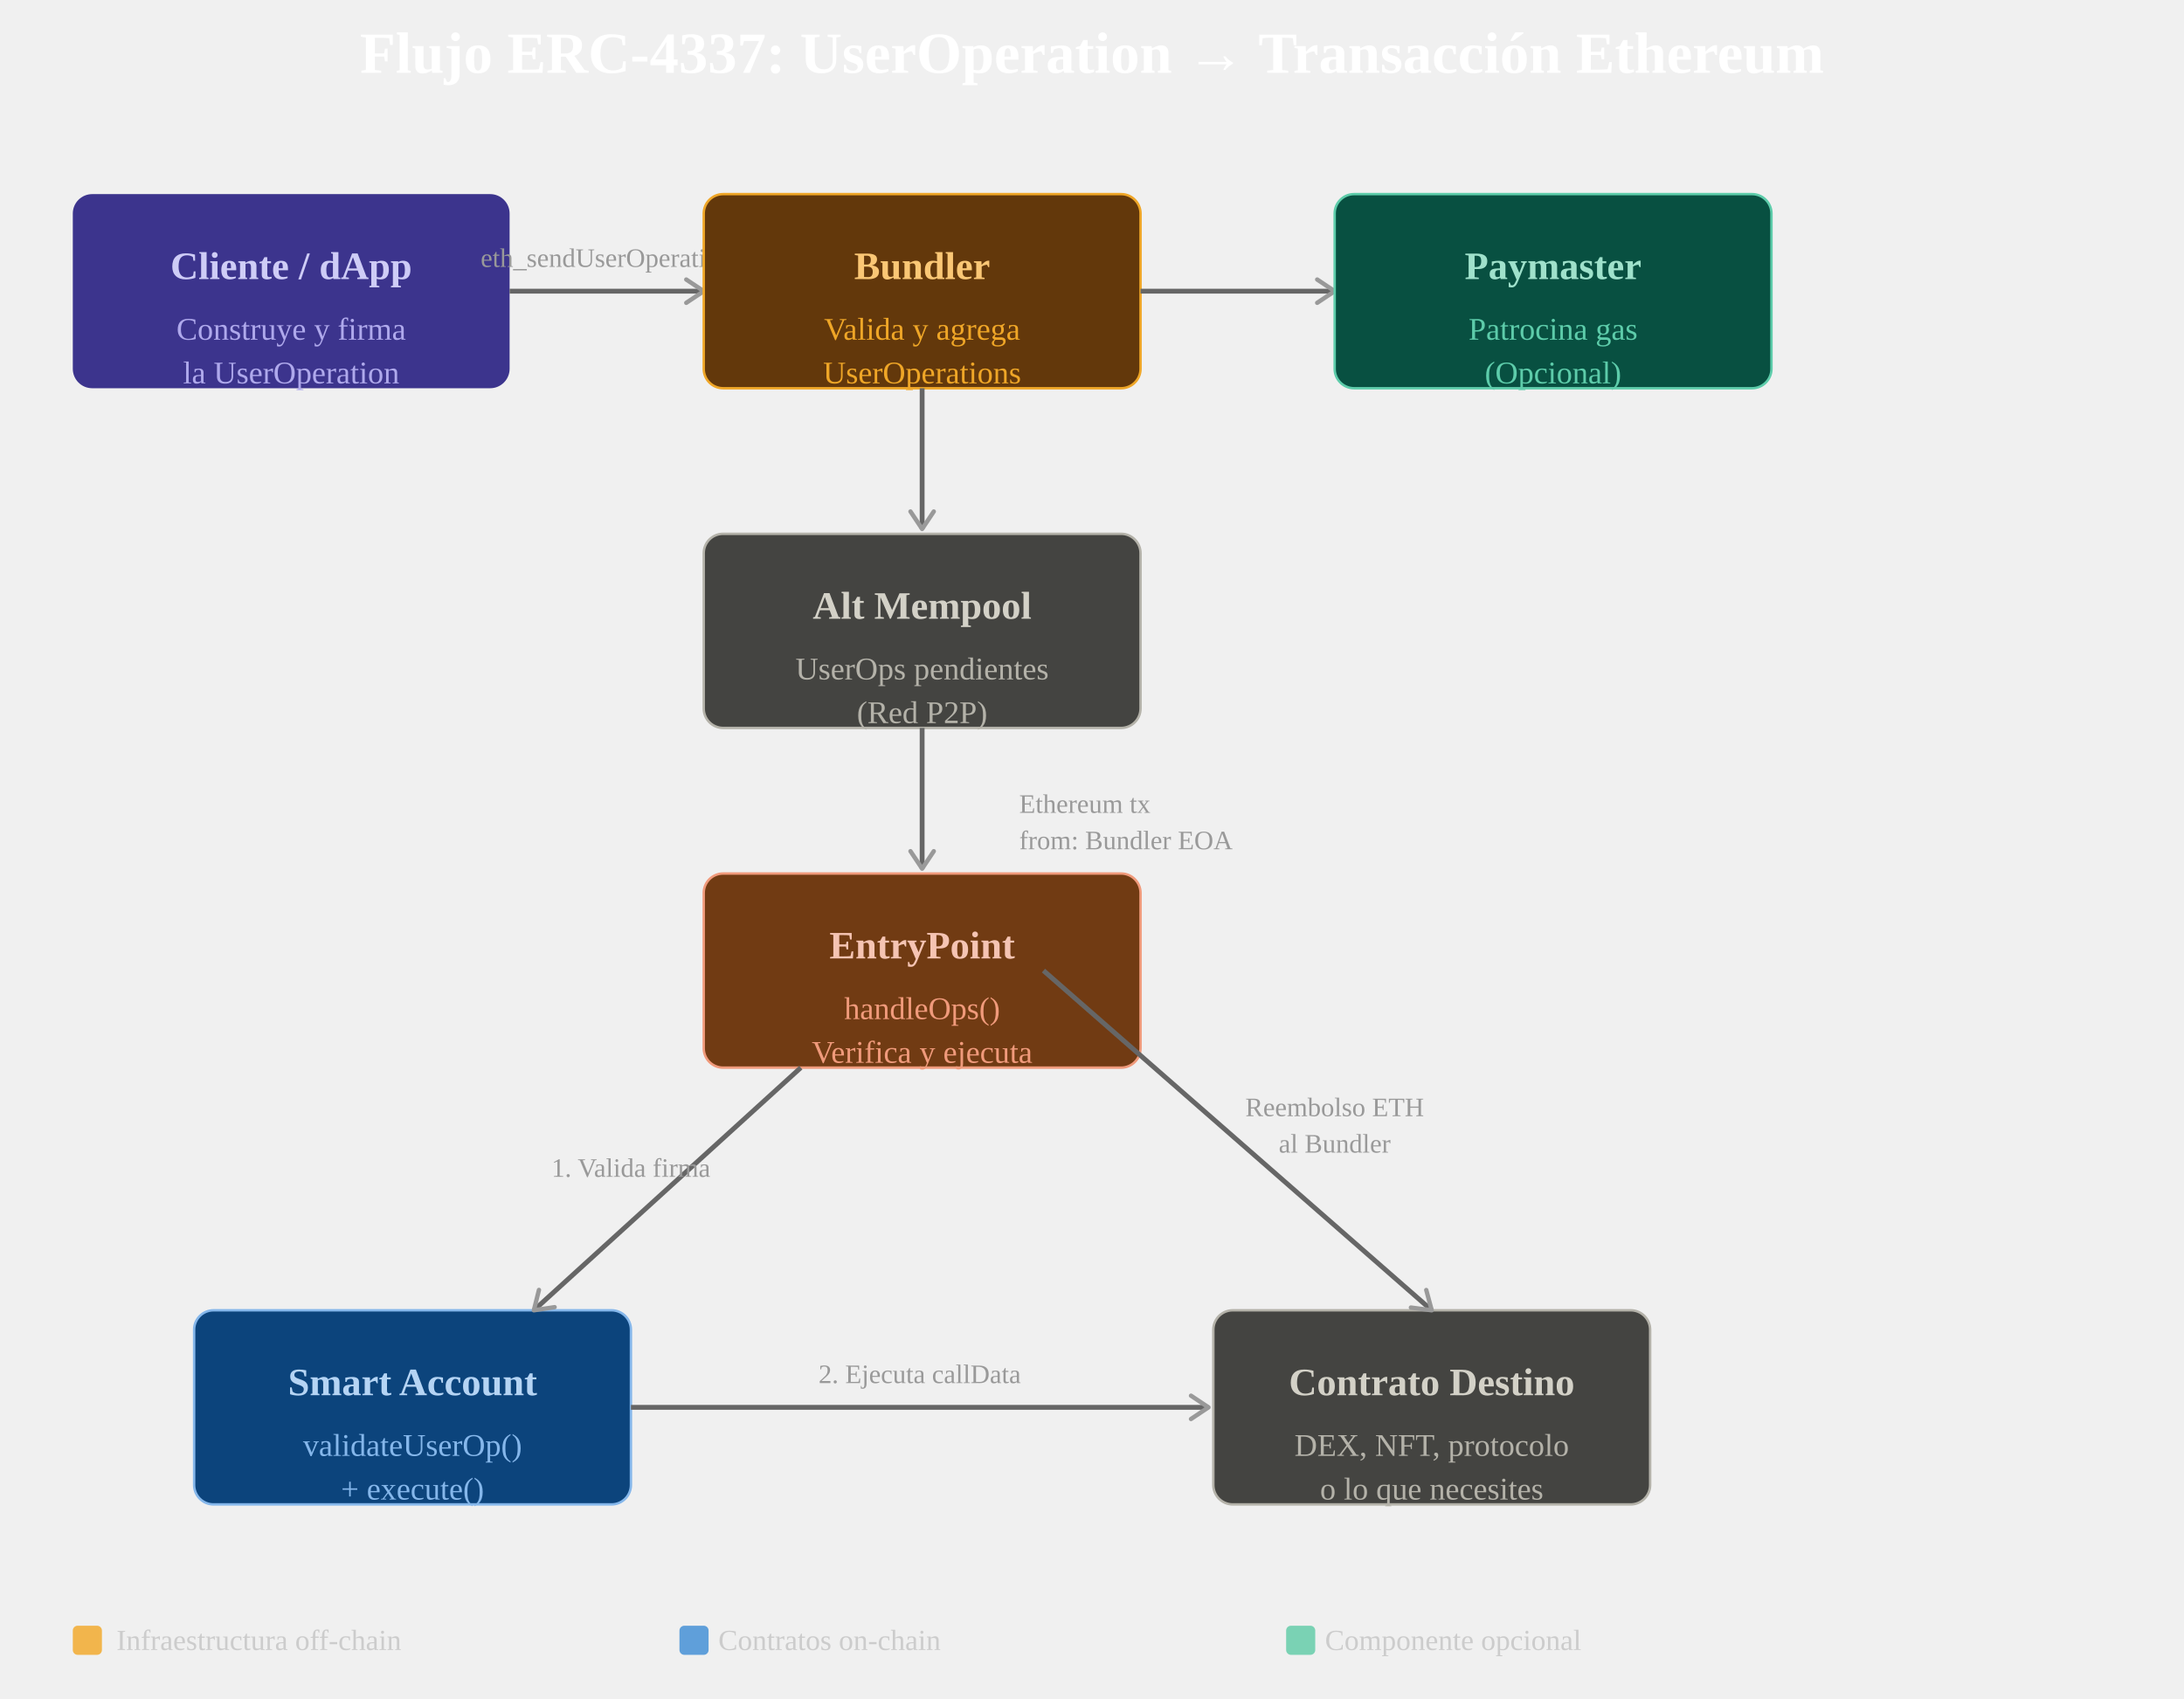
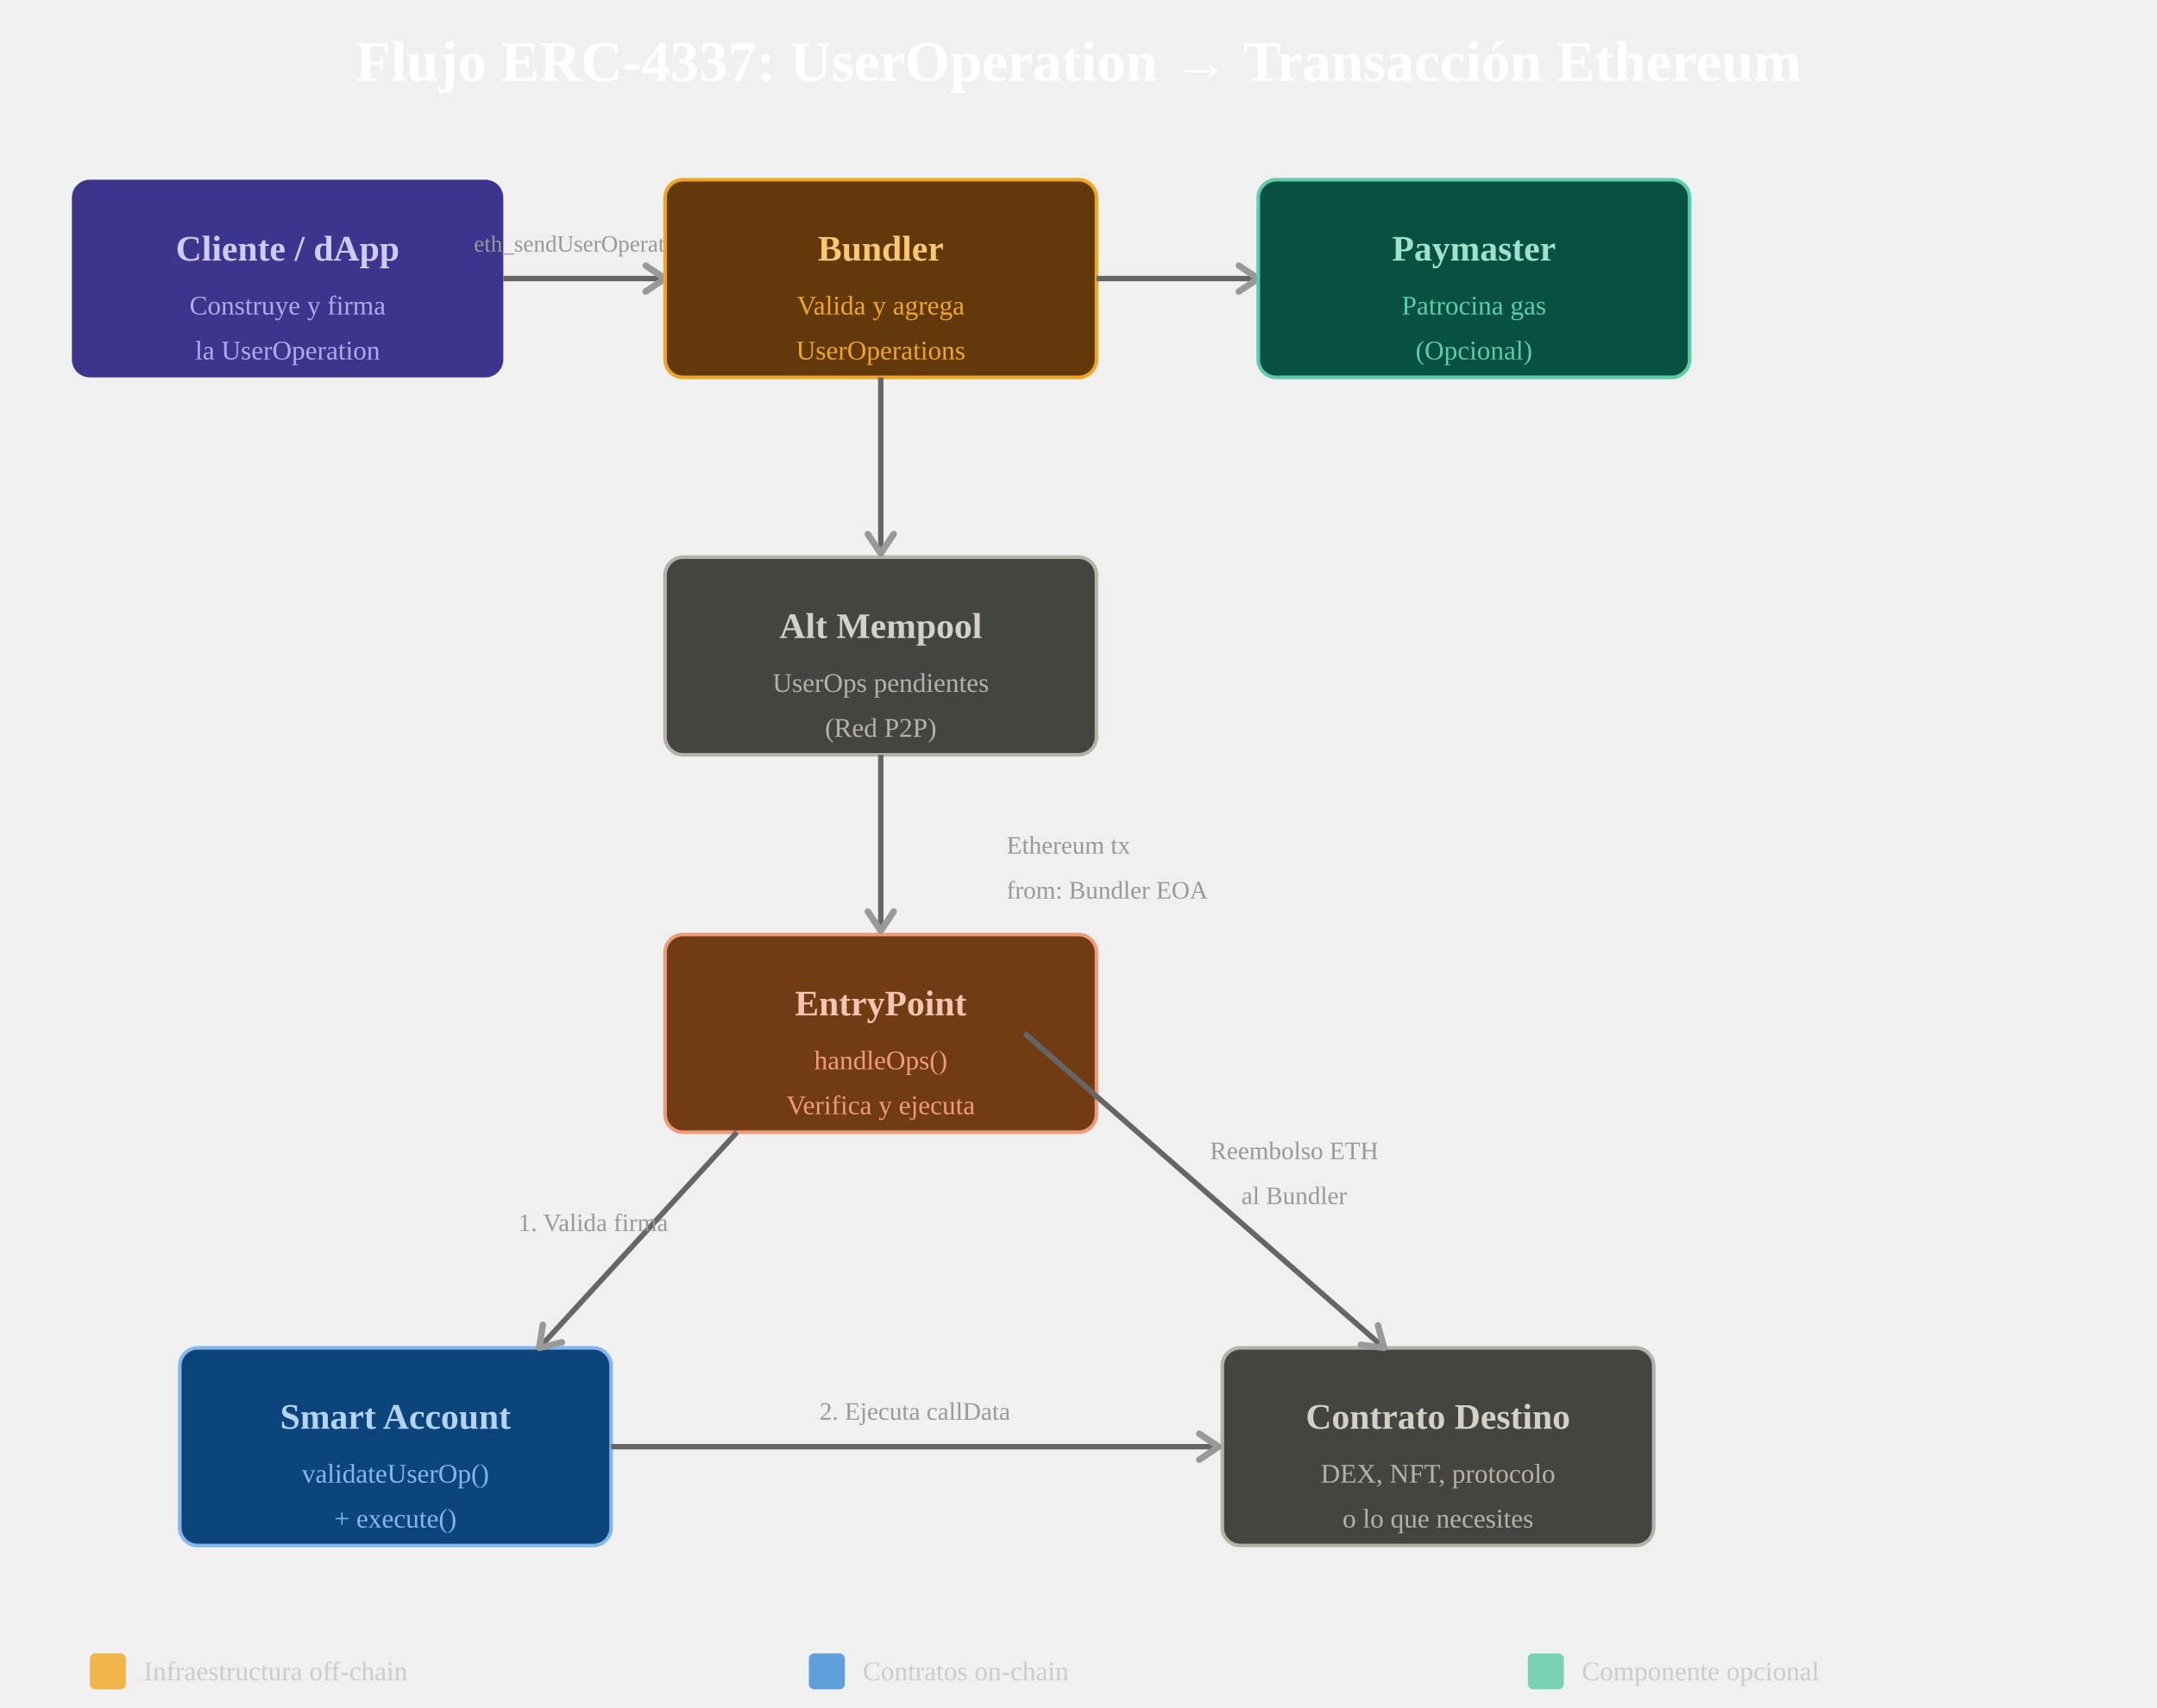
- <svg xmlns="http://www.w3.org/2000/svg" width="100%" viewBox="0 0 900 700" style="background-color: #1a1a1a;">
+ <svg xmlns="http://www.w3.org/2000/svg" width="100%" viewBox="0 0 1200 950" style="background-color: #1a1a1a;">
  <defs>
    <marker id="arrow" viewBox="0 0 10 10" refX="8" refY="5" markerWidth="6" markerHeight="6" orient="auto-start-reverse">
-       <path d="M2 1L8 5L2 9" fill="none" stroke="#999" stroke-width="1.5" stroke-linecap="round" stroke-linejoin="round" />
+       <path d="M2 1L8 5L2 9" fill="none" stroke="#999" stroke-width="2" stroke-linecap="round" stroke-linejoin="round" />
    </marker>
  </defs>
-   <text x="450" y="30" text-anchor="middle" font-size="24" font-weight="bold" fill="#fff">Flujo ERC-4337: UserOperation → Transacción Ethereum</text>
-   <rect x="30" y="80" width="180" height="80" rx="8" fill="#3c348d" stroke="#afade" stroke-width="1" />
-   <text x="120" y="115" text-anchor="middle" font-size="16" font-weight="bold" fill="#ceccf6">Cliente / dApp</text>
-   <text x="120" y="140" text-anchor="middle" font-size="13" fill="#afa9ec">Construye y firma</text>
-   <text x="120" y="158" text-anchor="middle" font-size="13" fill="#afa9ec">la UserOperation</text>
-   <line x1="210" y1="120" x2="290" y2="120" marker-end="url(#arrow)" stroke="#666" stroke-width="2" />
-   <text x="250" y="110" text-anchor="middle" font-size="11" fill="#999">eth_sendUserOperation</text>
-   <rect x="290" y="80" width="180" height="80" rx="8" fill="#63380b" stroke="#efa627" stroke-width="1" />
-   <text x="380" y="115" text-anchor="middle" font-size="16" font-weight="bold" fill="#fac775">Bundler</text>
-   <text x="380" y="140" text-anchor="middle" font-size="13" fill="#efa627">Valida y agrega</text>
-   <text x="380" y="158" text-anchor="middle" font-size="13" fill="#efa627">UserOperations</text>
-   <line x1="470" y1="120" x2="550" y2="120" marker-end="url(#arrow)" stroke="#666" stroke-width="2" />
-   <rect x="550" y="80" width="180" height="80" rx="8" fill="#085041" stroke="#5dccaa" stroke-width="1" />
-   <text x="640" y="115" text-anchor="middle" font-size="16" font-weight="bold" fill="#9fe1cb">Paymaster</text>
-   <text x="640" y="140" text-anchor="middle" font-size="13" fill="#5dccaa">Patrocina gas</text>
-   <text x="640" y="158" text-anchor="middle" font-size="13" fill="#5dccaa">(Opcional)</text>
-   <rect x="290" y="220" width="180" height="80" rx="8" fill="#444441" stroke="#b4b2a9" stroke-width="1" />
-   <text x="380" y="255" text-anchor="middle" font-size="16" font-weight="bold" fill="#d3d1c7">Alt Mempool</text>
-   <text x="380" y="280" text-anchor="middle" font-size="13" fill="#b4b2a9">UserOps pendientes</text>
-   <text x="380" y="298" text-anchor="middle" font-size="13" fill="#b4b2a9">(Red P2P)</text>
-   <line x1="380" y1="160" x2="380" y2="218" marker-end="url(#arrow)" stroke="#666" stroke-width="2" />
-   <rect x="290" y="360" width="180" height="80" rx="8" fill="#713b13" stroke="#f09a7b" stroke-width="1" />
-   <text x="380" y="395" text-anchor="middle" font-size="16" font-weight="bold" fill="#f5c4b3">EntryPoint</text>
-   <text x="380" y="420" text-anchor="middle" font-size="13" fill="#f09a7b">handleOps()</text>
-   <text x="380" y="438" text-anchor="middle" font-size="13" fill="#f09a7b">Verifica y ejecuta</text>
-   <line x1="380" y1="300" x2="380" y2="358" marker-end="url(#arrow)" stroke="#666" stroke-width="2" />
-   <text x="420" y="335" text-anchor="start" font-size="11" fill="#999">Ethereum tx</text>
-   <text x="420" y="350" text-anchor="start" font-size="11" fill="#999">from: Bundler EOA</text>
-   <rect x="80" y="540" width="180" height="80" rx="8" fill="#0c447c" stroke="#85b7eb" stroke-width="1" />
-   <text x="170" y="575" text-anchor="middle" font-size="16" font-weight="bold" fill="#b5d4f4">Smart Account</text>
-   <text x="170" y="600" text-anchor="middle" font-size="13" fill="#85b7eb">validateUserOp()</text>
-   <text x="170" y="618" text-anchor="middle" font-size="13" fill="#85b7eb">+ execute()</text>
-   <line x1="330" y1="440" x2="220" y2="540" marker-end="url(#arrow)" stroke="#666" stroke-width="2" />
-   <text x="260" y="485" text-anchor="middle" font-size="11" fill="#999">1. Valida firma</text>
-   <rect x="500" y="540" width="180" height="80" rx="8" fill="#444441" stroke="#b4b2a9" stroke-width="1" />
-   <text x="590" y="575" text-anchor="middle" font-size="16" font-weight="bold" fill="#d3d1c7">Contrato Destino</text>
-   <text x="590" y="600" text-anchor="middle" font-size="13" fill="#b4b2a9">DEX, NFT, protocolo</text>
-   <text x="590" y="618" text-anchor="middle" font-size="13" fill="#b4b2a9">o lo que necesites</text>
-   <line x1="260" y1="580" x2="498" y2="580" marker-end="url(#arrow)" stroke="#666" stroke-width="2" />
-   <text x="379" y="570" text-anchor="middle" font-size="11" fill="#999">2. Ejecuta callData</text>
-   <line x1="430" y1="400" x2="590" y2="540" marker-end="url(#arrow)" stroke="#666" stroke-width="2" />
-   <text x="550" y="460" text-anchor="middle" font-size="11" fill="#999">Reembolso ETH</text>
-   <text x="550" y="475" text-anchor="middle" font-size="11" fill="#999">al Bundler</text>
-   <g transform="translate(30, 670)">
-     <rect x="0" y="0" width="12" height="12" rx="2" fill="#f2a623" opacity="0.8" />
-     <text x="18" y="10" font-size="12" fill="#ccc">Infraestructura off-chain</text>
-     <rect x="250" y="0" width="12" height="12" rx="2" fill="#3b8bd4" opacity="0.8" />
-     <text x="266" y="10" font-size="12" fill="#ccc">Contratos on-chain</text>
-     <rect x="500" y="0" width="12" height="12" rx="2" fill="#5dcaa5" opacity="0.8" />
-     <text x="516" y="10" font-size="12" fill="#ccc">Componente opcional</text>
+   <text x="600" y="45" text-anchor="middle" font-size="32" font-weight="bold" fill="#fff">Flujo ERC-4337: UserOperation → Transacción Ethereum</text>
+   <rect x="40" y="100" width="240" height="110" rx="10" fill="#3c348d" stroke="#afade" stroke-width="2" />
+   <text x="160" y="145" text-anchor="middle" font-size="20" font-weight="bold" fill="#ceccf6">Cliente / dApp</text>
+   <text x="160" y="175" text-anchor="middle" font-size="15" fill="#afa9ec">Construye y firma</text>
+   <text x="160" y="200" text-anchor="middle" font-size="15" fill="#afa9ec">la UserOperation</text>
+   <line x1="280" y1="155" x2="370" y2="155" marker-end="url(#arrow)" stroke="#666" stroke-width="3" />
+   <text x="325" y="140" text-anchor="middle" font-size="13" fill="#999">eth_sendUserOperation</text>
+   <rect x="370" y="100" width="240" height="110" rx="10" fill="#63380b" stroke="#efa627" stroke-width="2" />
+   <text x="490" y="145" text-anchor="middle" font-size="20" font-weight="bold" fill="#fac775">Bundler</text>
+   <text x="490" y="175" text-anchor="middle" font-size="15" fill="#efa627">Valida y agrega</text>
+   <text x="490" y="200" text-anchor="middle" font-size="15" fill="#efa627">UserOperations</text>
+   <line x1="610" y1="155" x2="700" y2="155" marker-end="url(#arrow)" stroke="#666" stroke-width="3" />
+   <rect x="700" y="100" width="240" height="110" rx="10" fill="#085041" stroke="#5dccaa" stroke-width="2" />
+   <text x="820" y="145" text-anchor="middle" font-size="20" font-weight="bold" fill="#9fe1cb">Paymaster</text>
+   <text x="820" y="175" text-anchor="middle" font-size="15" fill="#5dccaa">Patrocina gas</text>
+   <text x="820" y="200" text-anchor="middle" font-size="15" fill="#5dccaa">(Opcional)</text>
+   <rect x="370" y="310" width="240" height="110" rx="10" fill="#444441" stroke="#b4b2a9" stroke-width="2" />
+   <text x="490" y="355" text-anchor="middle" font-size="20" font-weight="bold" fill="#d3d1c7">Alt Mempool</text>
+   <text x="490" y="385" text-anchor="middle" font-size="15" fill="#b4b2a9">UserOps pendientes</text>
+   <text x="490" y="410" text-anchor="middle" font-size="15" fill="#b4b2a9">(Red P2P)</text>
+   <line x1="490" y1="210" x2="490" y2="308" marker-end="url(#arrow)" stroke="#666" stroke-width="3" />
+   <rect x="370" y="520" width="240" height="110" rx="10" fill="#713b13" stroke="#f09a7b" stroke-width="2" />
+   <text x="490" y="565" text-anchor="middle" font-size="20" font-weight="bold" fill="#f5c4b3">EntryPoint</text>
+   <text x="490" y="595" text-anchor="middle" font-size="15" fill="#f09a7b">handleOps()</text>
+   <text x="490" y="620" text-anchor="middle" font-size="15" fill="#f09a7b">Verifica y ejecuta</text>
+   <line x1="490" y1="420" x2="490" y2="518" marker-end="url(#arrow)" stroke="#666" stroke-width="3" />
+   <text x="560" y="475" text-anchor="start" font-size="14" fill="#999">Ethereum tx</text>
+   <text x="560" y="500" text-anchor="start" font-size="14" fill="#999">from: Bundler EOA</text>
+   <rect x="100" y="750" width="240" height="110" rx="10" fill="#0c447c" stroke="#85b7eb" stroke-width="2" />
+   <text x="220" y="795" text-anchor="middle" font-size="20" font-weight="bold" fill="#b5d4f4">Smart Account</text>
+   <text x="220" y="825" text-anchor="middle" font-size="15" fill="#85b7eb">validateUserOp()</text>
+   <text x="220" y="850" text-anchor="middle" font-size="15" fill="#85b7eb">+ execute()</text>
+   <line x1="410" y1="630" x2="300" y2="750" marker-end="url(#arrow)" stroke="#666" stroke-width="3" />
+   <text x="330" y="685" text-anchor="middle" font-size="14" fill="#999">1. Valida firma</text>
+   <rect x="680" y="750" width="240" height="110" rx="10" fill="#444441" stroke="#b4b2a9" stroke-width="2" />
+   <text x="800" y="795" text-anchor="middle" font-size="20" font-weight="bold" fill="#d3d1c7">Contrato Destino</text>
+   <text x="800" y="825" text-anchor="middle" font-size="15" fill="#b4b2a9">DEX, NFT, protocolo</text>
+   <text x="800" y="850" text-anchor="middle" font-size="15" fill="#b4b2a9">o lo que necesites</text>
+   <line x1="340" y1="805" x2="678" y2="805" marker-end="url(#arrow)" stroke="#666" stroke-width="3" />
+   <text x="509" y="790" text-anchor="middle" font-size="14" fill="#999">2. Ejecuta callData</text>
+   <line x1="570" y1="575" x2="770" y2="750" marker-end="url(#arrow)" stroke="#666" stroke-width="3" />
+   <text x="720" y="645" text-anchor="middle" font-size="14" fill="#999">Reembolso ETH</text>
+   <text x="720" y="670" text-anchor="middle" font-size="14" fill="#999">al Bundler</text>
+   <g transform="translate(50, 920)">
+     <rect x="0" y="0" width="20" height="20" rx="3" fill="#f2a623" opacity="0.8" />
+     <text x="30" y="15" font-size="15" fill="#ccc">Infraestructura off-chain</text>
+     <rect x="400" y="0" width="20" height="20" rx="3" fill="#3b8bd4" opacity="0.8" />
+     <text x="430" y="15" font-size="15" fill="#ccc">Contratos on-chain</text>
+     <rect x="800" y="0" width="20" height="20" rx="3" fill="#5dcaa5" opacity="0.8" />
+     <text x="830" y="15" font-size="15" fill="#ccc">Componente opcional</text>
  </g>
</svg>
